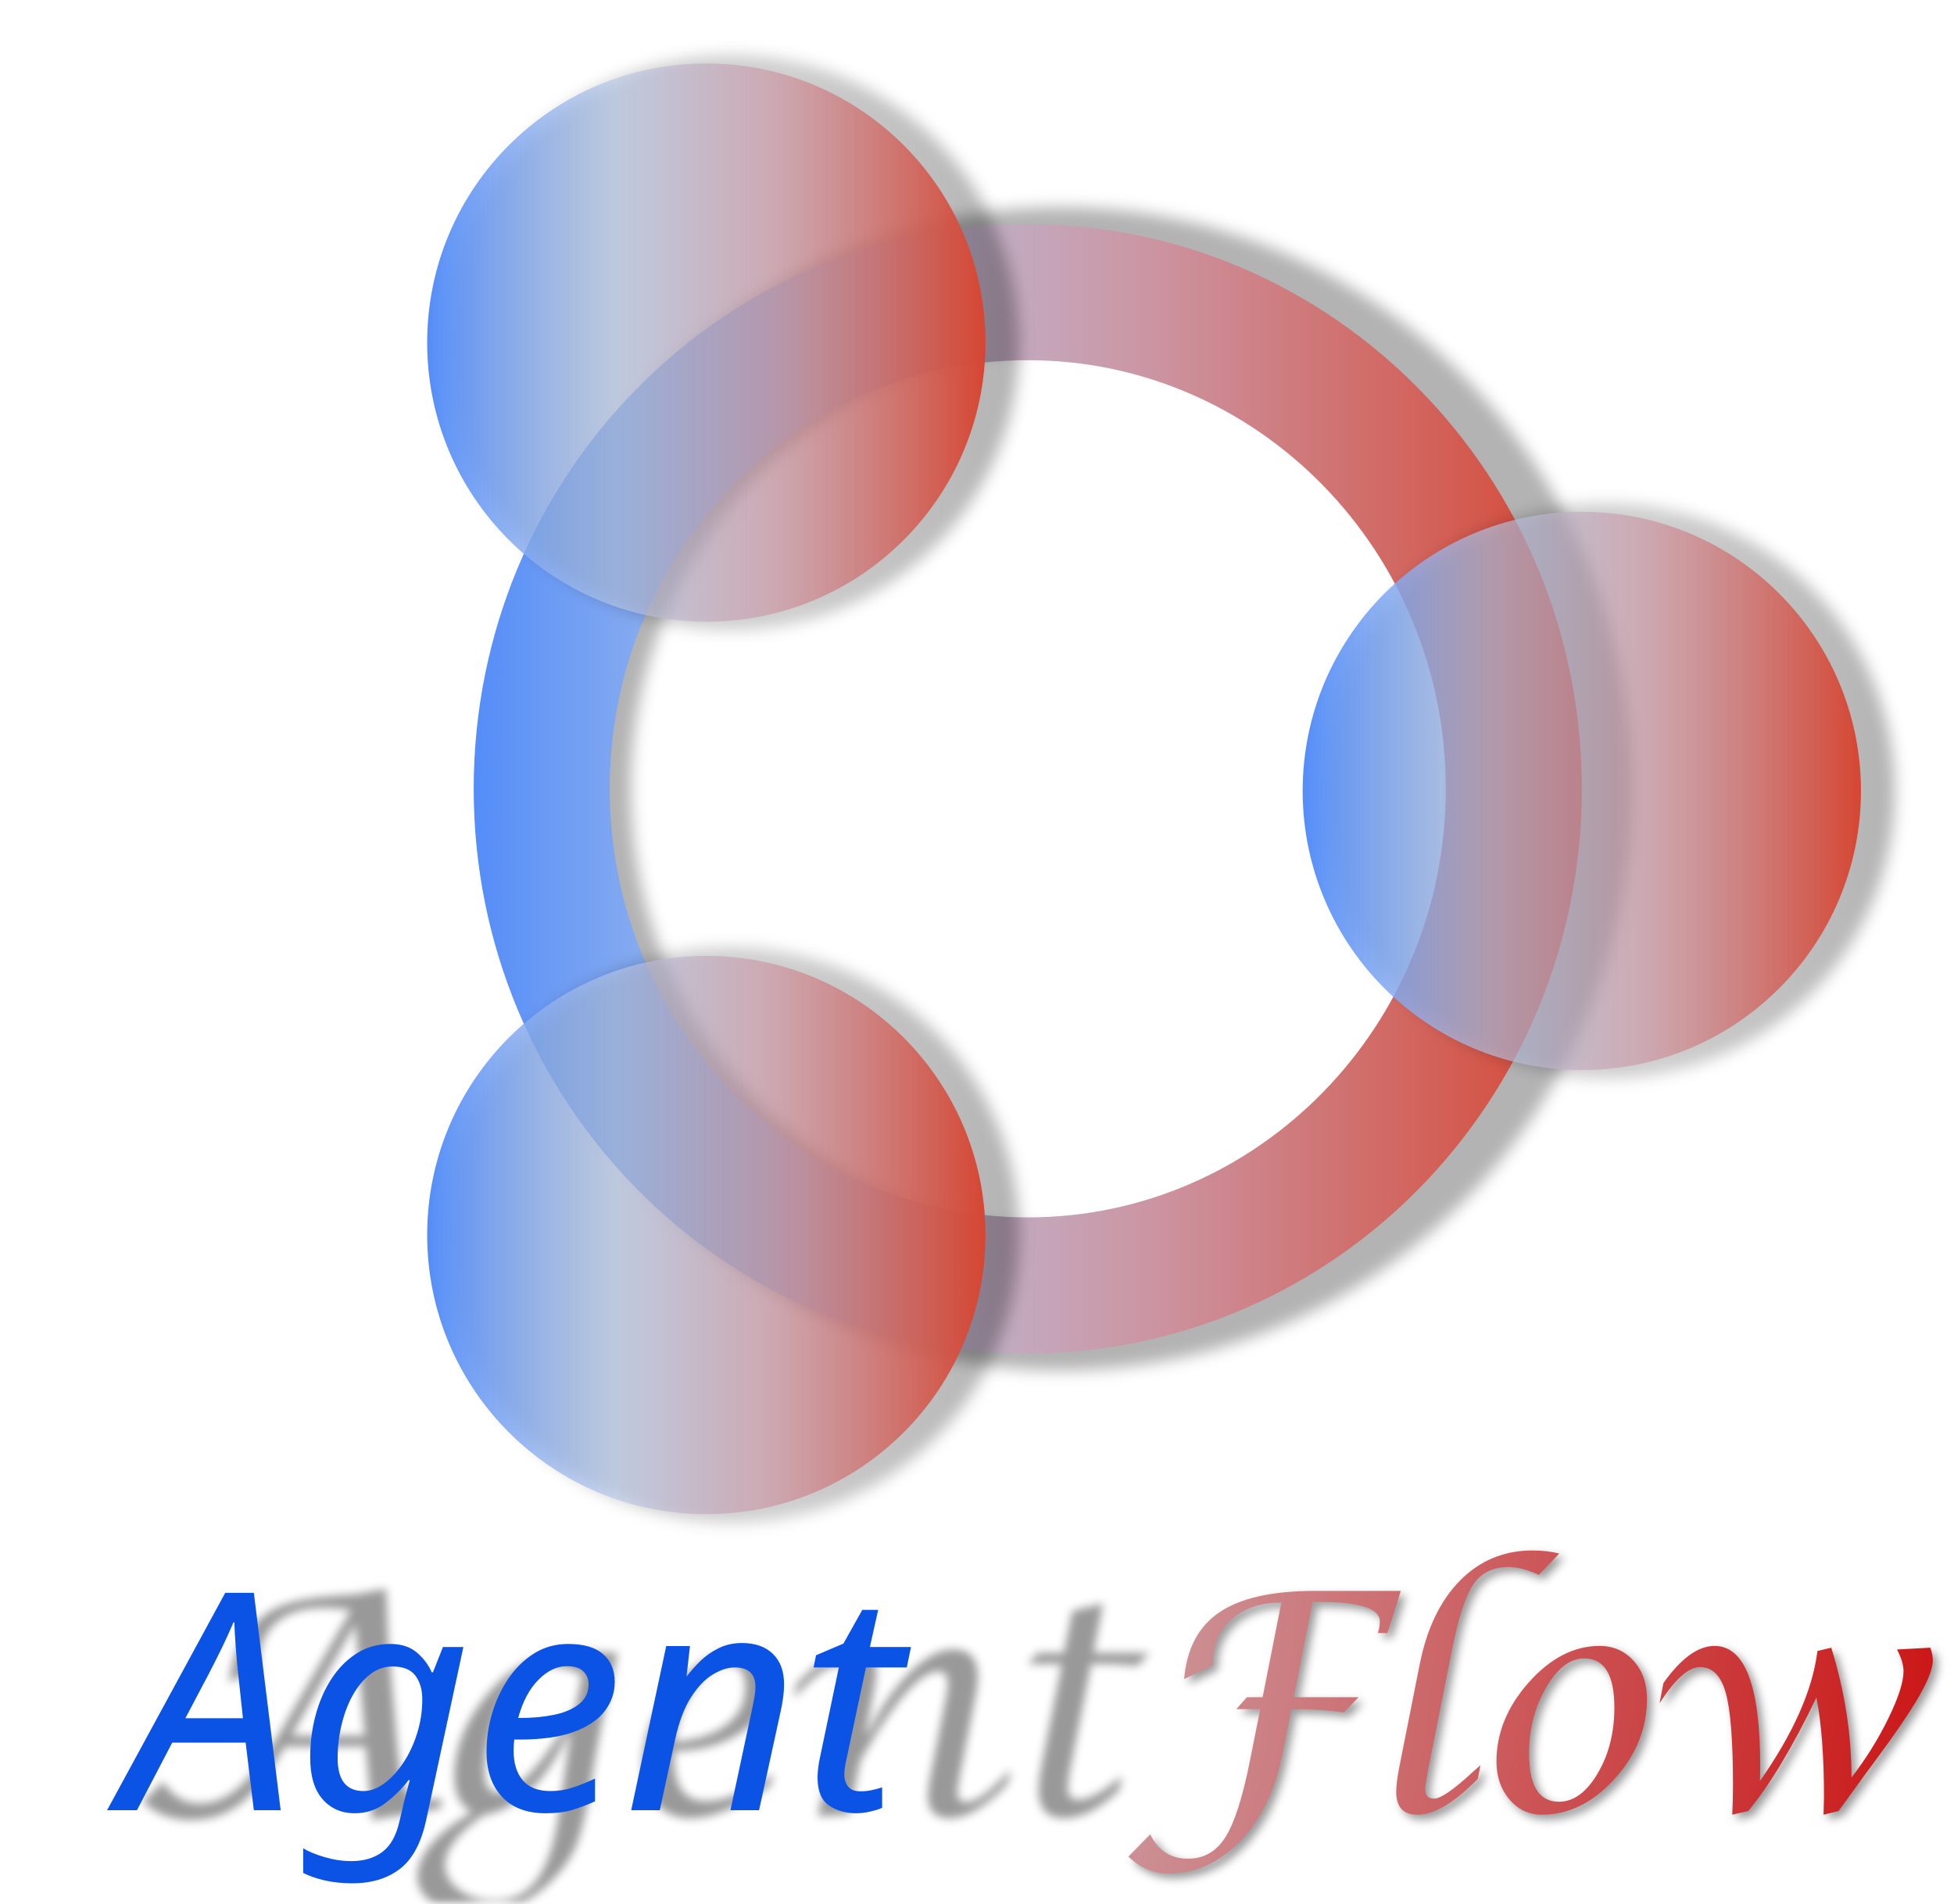
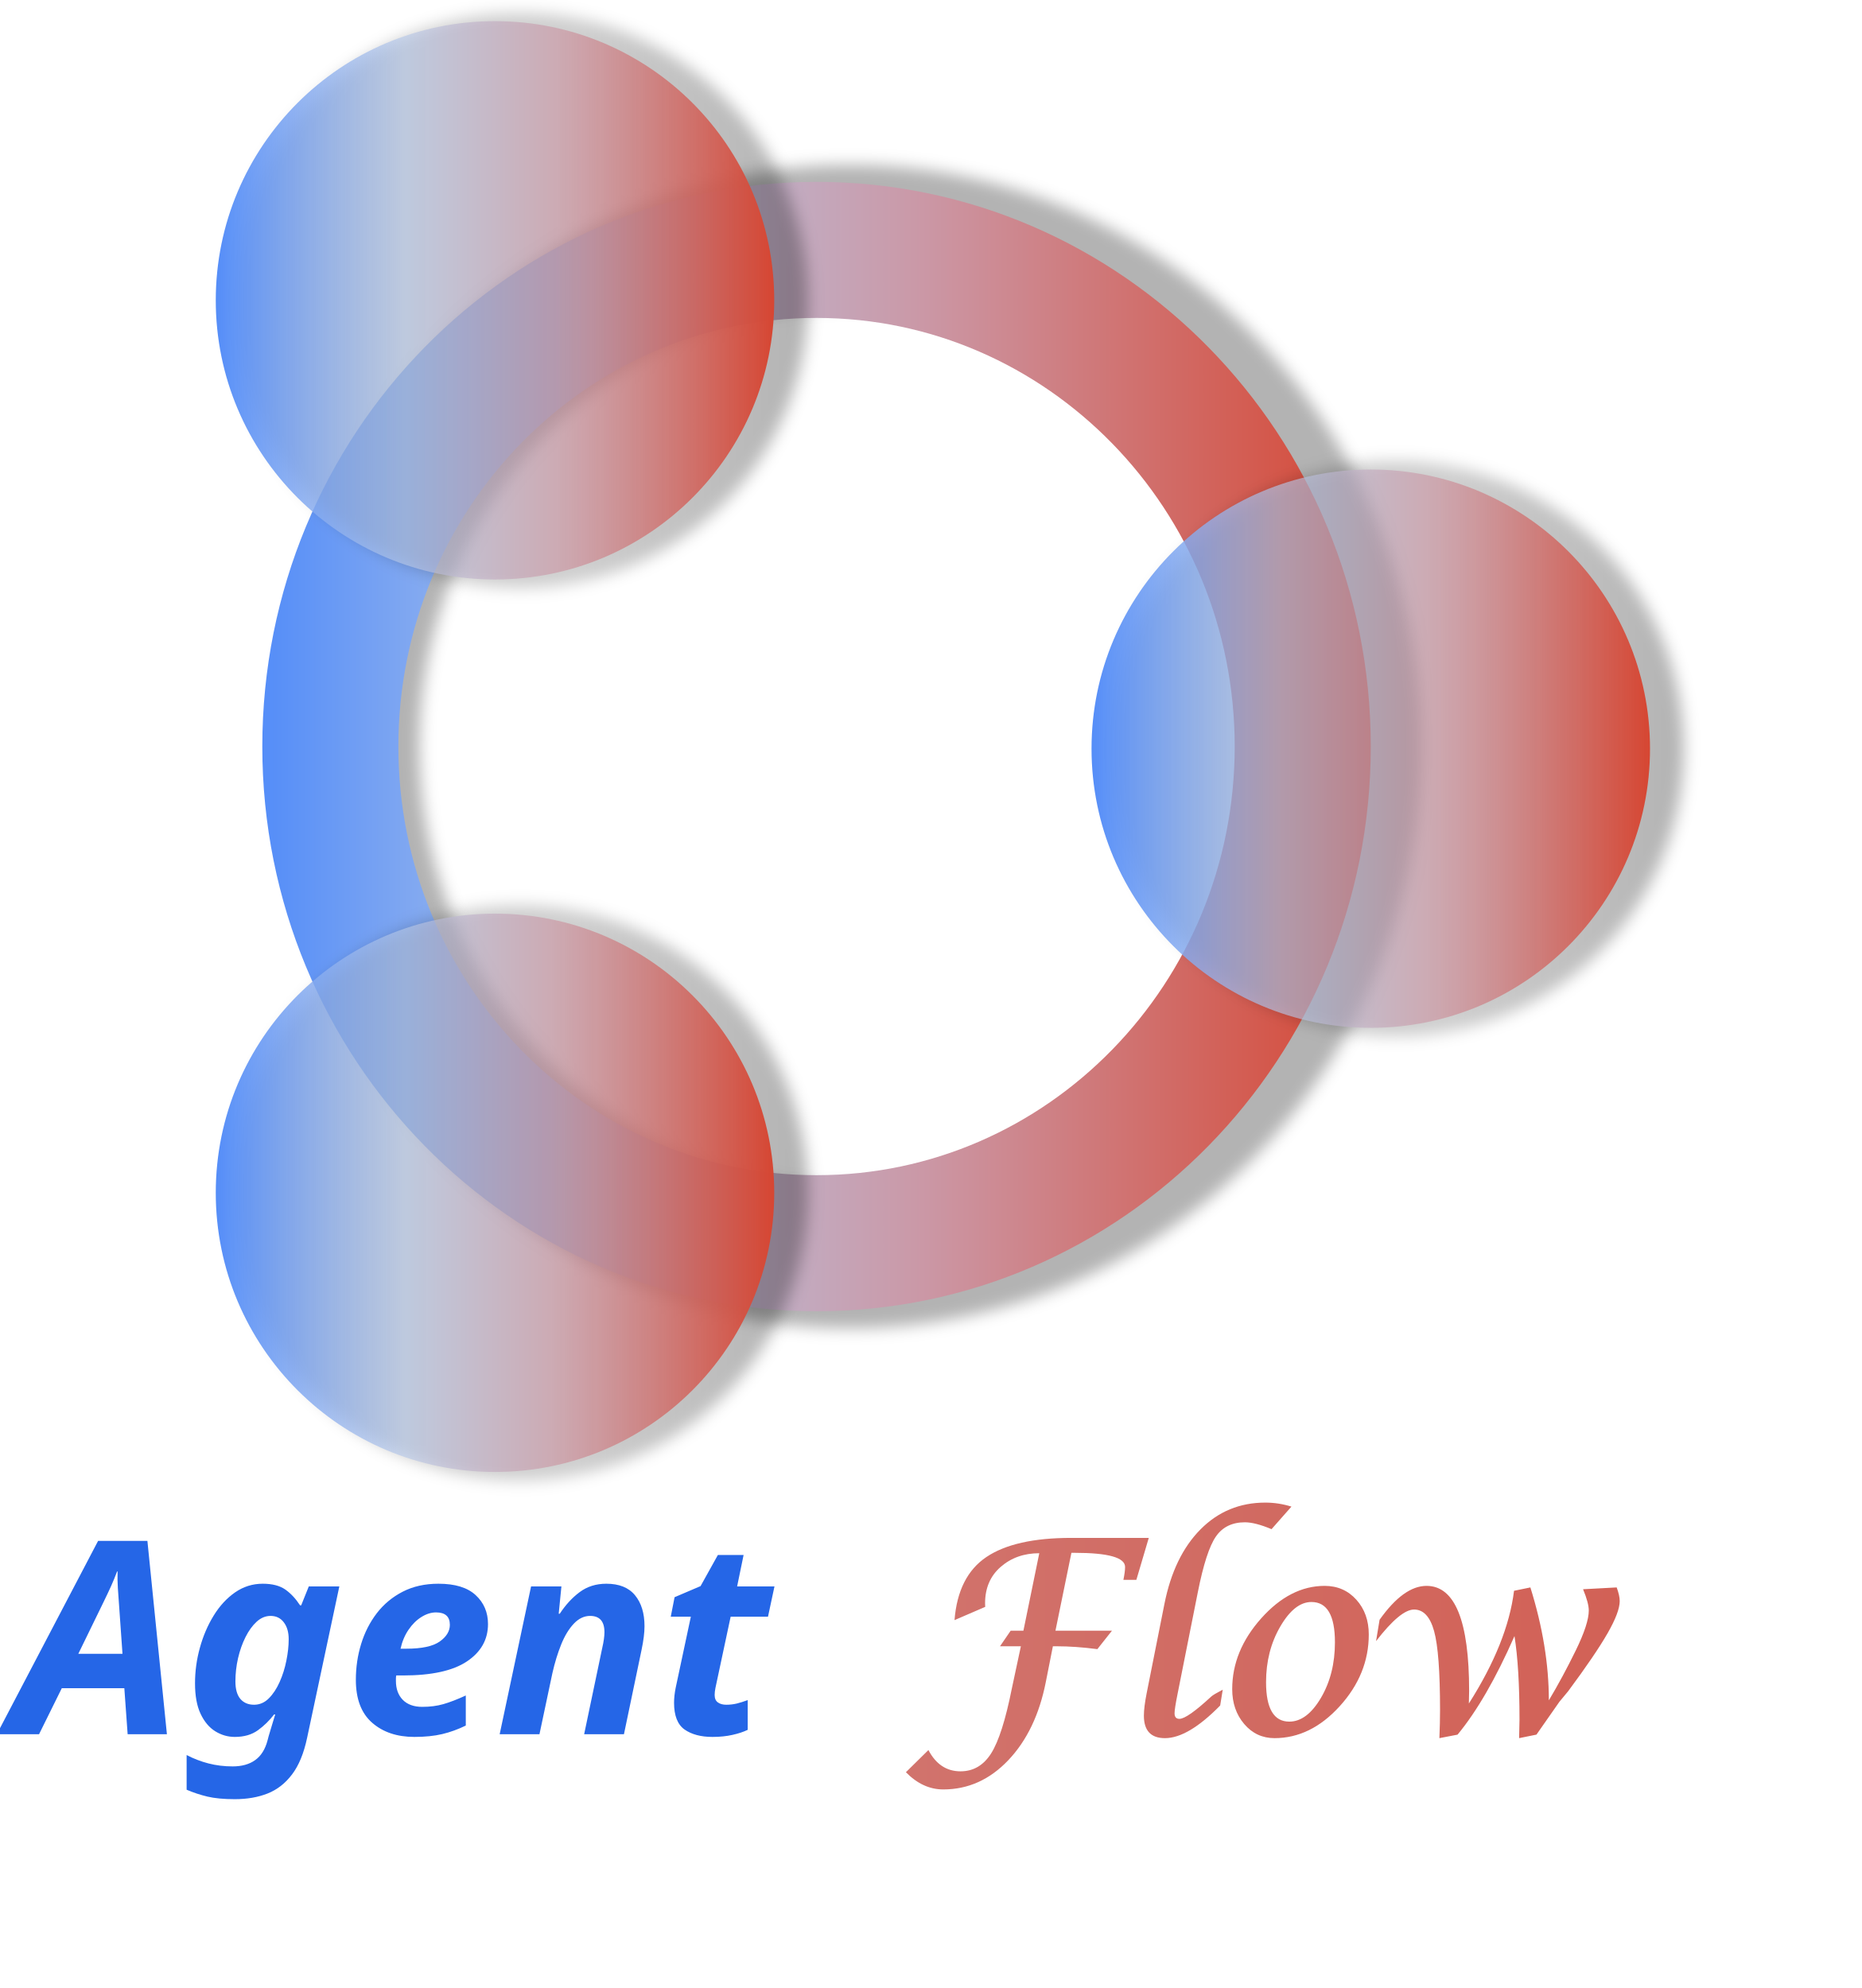
- <svg xmlns="http://www.w3.org/2000/svg" width="462" height="450" viewBox="0 30 462 450" overflow="visible">
+ <svg xmlns="http://www.w3.org/2000/svg" width="440" height="470" viewBox="50 40 440 470">
  <defs>
    <filter id="fx0" x="-10%" y="-10%" width="120%" height="120%" filterUnits="userSpaceOnUse" primitiveUnits="userSpaceOnUse">
      <feComponentTransfer color-interpolation-filters="sRGB">
        <feFuncR type="discrete" tableValues="0 0" />
        <feFuncG type="discrete" tableValues="0 0" />
        <feFuncB type="discrete" tableValues="0 0" />
        <feFuncA type="linear" slope="0.298" intercept="0" />
      </feComponentTransfer>
      <feGaussianBlur stdDeviation="1.778 1.778" />
    </filter>
    <filter id="fx1" x="-10%" y="-10%" width="120%" height="120%" filterUnits="userSpaceOnUse" primitiveUnits="userSpaceOnUse">
      <feComponentTransfer color-interpolation-filters="sRGB">
        <feFuncR type="discrete" tableValues="0 0" />
        <feFuncG type="discrete" tableValues="0 0" />
        <feFuncB type="discrete" tableValues="0 0" />
        <feFuncA type="linear" slope="0.298" intercept="0" />
      </feComponentTransfer>
      <feGaussianBlur stdDeviation="1.778 1.778" />
    </filter>
    <filter id="fx2" x="-10%" y="-10%" width="120%" height="120%" filterUnits="userSpaceOnUse" primitiveUnits="userSpaceOnUse">
      <feComponentTransfer color-interpolation-filters="sRGB">
        <feFuncR type="discrete" tableValues="0 0" />
        <feFuncG type="discrete" tableValues="0 0" />
        <feFuncB type="discrete" tableValues="0 0" />
        <feFuncA type="linear" slope="0.298" intercept="0" />
      </feComponentTransfer>
      <feGaussianBlur stdDeviation="1.778 1.778" />
    </filter>
    <filter id="fx3" x="-10%" y="-10%" width="120%" height="120%" filterUnits="userSpaceOnUse" primitiveUnits="userSpaceOnUse">
      <feComponentTransfer color-interpolation-filters="sRGB">
        <feFuncR type="discrete" tableValues="0 0" />
        <feFuncG type="discrete" tableValues="0 0" />
        <feFuncB type="discrete" tableValues="0 0" />
        <feFuncA type="linear" slope="0.298" intercept="0" />
      </feComponentTransfer>
      <feGaussianBlur stdDeviation="1.778 1.778" />
    </filter>
-     <filter id="fx4" x="-10%" y="-10%" width="120%" height="120%" filterUnits="userSpaceOnUse" primitiveUnits="userSpaceOnUse">
-       <feComponentTransfer color-interpolation-filters="sRGB">
-         <feFuncR type="discrete" tableValues="0 0" />
-         <feFuncG type="discrete" tableValues="0 0" />
-         <feFuncB type="discrete" tableValues="0 0" />
-         <feFuncA type="linear" slope="0.4" intercept="0" />
-       </feComponentTransfer>
-       <feGaussianBlur stdDeviation="1.041 1.041" />
-     </filter>
-     <filter id="fx5" x="-10%" y="-10%" width="120%" height="120%" filterUnits="userSpaceOnUse" primitiveUnits="userSpaceOnUse">
-       <feComponentTransfer color-interpolation-filters="sRGB">
-         <feFuncR type="discrete" tableValues="0 0" />
-         <feFuncG type="discrete" tableValues="0 0" />
-         <feFuncB type="discrete" tableValues="0 0" />
-         <feFuncA type="linear" slope="0.4" intercept="0" />
-       </feComponentTransfer>
-       <feGaussianBlur stdDeviation="1.041 1.041" />
-     </filter>
-     <clipPath id="clip6">
-       <rect x="0" y="0" width="1280" height="720" />
-     </clipPath>
-     <linearGradient x1="374" y1="216.5" x2="112" y2="216.5" gradientUnits="userSpaceOnUse" spreadMethod="reflect" id="fill7">
+     <linearGradient x1="374" y1="216.5" x2="112" y2="216.5" gradientUnits="userSpaceOnUse" spreadMethod="reflect" id="fill4">
      <stop offset="0" stop-color="#D64632" />
      <stop offset="0.4" stop-color="#CB97A5" />
      <stop offset="0.7" stop-color="#B6C8E8" />
      <stop offset="1" stop-color="#548DF8" />
    </linearGradient>
-     <linearGradient x1="142.96" y1="75" x2="7" y2="75" gradientUnits="userSpaceOnUse" spreadMethod="reflect" id="fill8">
+     <linearGradient x1="142.96" y1="75" x2="7" y2="75" gradientUnits="userSpaceOnUse" spreadMethod="reflect" id="fill5">
      <stop offset="0" stop-color="#D64632" />
      <stop offset="0.4" stop-color="#CB97A5" stop-opacity="0.647" />
      <stop offset="0.66" stop-color="#B6C8E8" stop-opacity="0.647" />
      <stop offset="1" stop-color="#548DF8" />
    </linearGradient>
-     <linearGradient x1="440" y1="217" x2="308" y2="217" gradientUnits="userSpaceOnUse" spreadMethod="reflect" id="fill9">
+     <linearGradient x1="440" y1="217" x2="308" y2="217" gradientUnits="userSpaceOnUse" spreadMethod="reflect" id="fill6">
      <stop offset="0" stop-color="#D64632" />
      <stop offset="0.4" stop-color="#CB97A5" stop-opacity="0.647" />
      <stop offset="0.66" stop-color="#B6C8E8" stop-opacity="0.647" />
      <stop offset="1" stop-color="#548DF8" />
    </linearGradient>
-     <linearGradient x1="142.96" y1="75" x2="7" y2="75" gradientUnits="userSpaceOnUse" spreadMethod="reflect" id="fill10">
+     <linearGradient x1="142.96" y1="75" x2="7" y2="75" gradientUnits="userSpaceOnUse" spreadMethod="reflect" id="fill7">
      <stop offset="0" stop-color="#D64632" />
      <stop offset="0.4" stop-color="#CB97A5" stop-opacity="0.647" />
      <stop offset="0.66" stop-color="#B6C8E8" stop-opacity="0.647" />
      <stop offset="1" stop-color="#548DF8" />
    </linearGradient>
-     <linearGradient x1="233" y1="322" x2="101" y2="322" gradientUnits="userSpaceOnUse" spreadMethod="reflect" id="fill11">
+     <linearGradient x1="233" y1="322" x2="101" y2="322" gradientUnits="userSpaceOnUse" spreadMethod="reflect" id="fill8">
      <stop offset="0" stop-color="#D64632" />
      <stop offset="0.4" stop-color="#CB97A5" stop-opacity="0.647" />
      <stop offset="0.66" stop-color="#B6C8E8" stop-opacity="0.647" />
      <stop offset="1" stop-color="#548DF8" />
    </linearGradient>
-     <linearGradient x1="142.96" y1="75" x2="7" y2="75" gradientUnits="userSpaceOnUse" spreadMethod="reflect" id="fill12">
+     <linearGradient x1="142.96" y1="75" x2="7" y2="75" gradientUnits="userSpaceOnUse" spreadMethod="reflect" id="fill9">
      <stop offset="0" stop-color="#D64632" />
      <stop offset="0.39" stop-color="#CB97A5" stop-opacity="0.647" />
      <stop offset="0.66" stop-color="#B6C8E8" stop-opacity="0.647" />
      <stop offset="1" stop-color="#548DF8" />
    </linearGradient>
-     <linearGradient x1="233" y1="111" x2="101" y2="111" gradientUnits="userSpaceOnUse" spreadMethod="reflect" id="fill13">
+     <linearGradient x1="233" y1="111" x2="101" y2="111" gradientUnits="userSpaceOnUse" spreadMethod="reflect" id="fill10">
      <stop offset="0" stop-color="#D64632" />
      <stop offset="0.39" stop-color="#CB97A5" stop-opacity="0.647" />
      <stop offset="0.66" stop-color="#B6C8E8" stop-opacity="0.647" />
      <stop offset="1" stop-color="#548DF8" />
    </linearGradient>
-     <clipPath id="clip14">
-       <rect x="34" y="34" width="245" height="82" />
-     </clipPath>
-     <clipPath id="clip15">
-       <rect x="1" y="1" width="198" height="84" />
-     </clipPath>
-     <radialGradient cx="112192" cy="45720" r="4149600" gradientUnits="userSpaceOnUse" spreadMethod="pad" id="fill16" gradientTransform="matrix(0.000104987 0 0 0.000104987 17.6461 388.38)">
-       <stop offset="0" stop-color="#4B84F7" />
-       <stop offset="0.56" stop-color="#CC9498" />
-       <stop offset="1" stop-color="#CB1313" />
-     </radialGradient>
+     <linearGradient x1="53.091" y1="431.58" x2="432.758" y2="431.58" gradientUnits="userSpaceOnUse" spreadMethod="reflect" id="fill11">
+       <stop offset="0" stop-color="#DBD6DC" />
+       <stop offset="0.31" stop-color="#D07D79" />
+       <stop offset="1" stop-color="#D26156" />
+     </linearGradient>
  </defs>
-   <g clip-path="url(#clip6)">
+   <g>
    <g filter="url(#fx0)" transform="translate(109 72)">
      <g>
        <path d="M7 144.5C7 68.558 67.41 6.995 141.93 6.995 216.45 6.995 276.86 68.558 276.86 144.5 276.86 220.442 216.45 282.005 141.93 282.005 67.41 282.005 7 220.442 7 144.5ZM40.128 144.5C40.128 202.146 85.706 248.877 141.93 248.877 198.154 248.877 243.732 202.146 243.732 144.5 243.732 86.854 198.154 40.123 141.93 40.123 85.706 40.123 40.128 86.854 40.128 144.5Z" fill="#FF0000" fill-rule="evenodd" />
      </g>
    </g>
-     <path d="M112 216.5C112 142.77 170.651 83 243 83 315.349 83 374 142.77 374 216.5 374 290.23 315.349 350 243 350 170.651 350 112 290.23 112 216.5ZM144.163 216.5C144.163 272.467 188.414 317.837 243 317.837 297.586 317.837 341.837 272.467 341.837 216.5 341.837 160.533 297.586 115.163 243 115.163 188.414 115.163 144.163 160.533 144.163 216.5Z" fill="url(#fill7)" fill-rule="evenodd" />
+     <path d="M112 216.5C112 142.77 170.651 83 243 83 315.349 83 374 142.77 374 216.5 374 290.23 315.349 350 243 350 170.651 350 112 290.23 112 216.5ZM144.163 216.5C144.163 272.467 188.414 317.837 243 317.837 297.586 317.837 341.837 272.467 341.837 216.5 341.837 160.533 297.586 115.163 243 115.163 188.414 115.163 144.163 160.533 144.163 216.5Z" fill="url(#fill4)" fill-rule="evenodd" />
    <g filter="url(#fx1)" transform="translate(305 142)">
      <g>
-         <path d="M7 75C7 37.456 37.436 7.02 74.98 7.02 112.524 7.02 142.96 37.456 142.96 75 142.96 112.544 112.524 142.98 74.98 142.98 37.436 142.98 7 112.544 7 75Z" fill="url(#fill8)" fill-rule="evenodd" />
+         <path d="M7 75C7 37.456 37.436 7.02 74.98 7.02 112.524 7.02 142.96 37.456 142.96 75 142.96 112.544 112.524 142.98 74.98 142.98 37.436 142.98 7 112.544 7 75Z" fill="url(#fill5)" fill-rule="evenodd" />
      </g>
    </g>
-     <path d="M308 217C308 180.549 337.549 151 374 151 410.451 151 440 180.549 440 217 440 253.451 410.451 283 374 283 337.549 283 308 253.451 308 217Z" fill="url(#fill9)" fill-rule="evenodd" />
+     <path d="M308 217C308 180.549 337.549 151 374 151 410.451 151 440 180.549 440 217 440 253.451 410.451 283 374 283 337.549 283 308 253.451 308 217Z" fill="url(#fill6)" fill-rule="evenodd" />
    <g filter="url(#fx2)" transform="translate(98 247)">
      <g>
-         <path d="M7 75C7 37.456 37.436 7.02 74.98 7.02 112.524 7.02 142.96 37.456 142.96 75 142.96 112.544 112.524 142.98 74.98 142.98 37.436 142.98 7 112.544 7 75Z" fill="url(#fill10)" fill-rule="evenodd" />
+         <path d="M7 75C7 37.456 37.436 7.02 74.98 7.02 112.524 7.02 142.96 37.456 142.96 75 142.96 112.544 112.524 142.98 74.98 142.98 37.436 142.98 7 112.544 7 75Z" fill="url(#fill7)" fill-rule="evenodd" />
      </g>
    </g>
-     <path d="M101 322C101 285.549 130.549 256 167 256 203.451 256 233 285.549 233 322 233 358.451 203.451 388 167 388 130.549 388 101 358.451 101 322Z" fill="url(#fill11)" fill-rule="evenodd" />
+     <path d="M101 322C101 285.549 130.549 256 167 256 203.451 256 233 285.549 233 322 233 358.451 203.451 388 167 388 130.549 388 101 358.451 101 322Z" fill="url(#fill8)" fill-rule="evenodd" />
    <g filter="url(#fx3)" transform="translate(98 36)">
      <g>
-         <path d="M7 75C7 37.456 37.436 7.02 74.98 7.02 112.524 7.02 142.96 37.456 142.96 75 142.96 112.544 112.524 142.98 74.98 142.98 37.436 142.98 7 112.544 7 75Z" fill="url(#fill12)" fill-rule="evenodd" />
+         <path d="M7 75C7 37.456 37.436 7.02 74.98 7.02 112.524 7.02 142.96 37.456 142.96 75 142.96 112.544 112.524 142.98 74.98 142.98 37.436 142.98 7 112.544 7 75Z" fill="url(#fill9)" fill-rule="evenodd" />
      </g>
    </g>
-     <path d="M101 111C101 74.549 130.549 45 167 45 203.451 45 233 74.549 233 111 233 147.451 203.451 177 167 177 130.549 177 101 147.451 101 111Z" fill="url(#fill13)" fill-rule="evenodd" />
-     <g clip-path="url(#clip14)" filter="url(#fx4)" transform="translate(-4 369)">
-       <g>
-         <path d="M3.199-2.953 7.945-7.734C10.172-4.312 13.09-2.602 16.699-2.602 20.145-2.602 23.385-4.037 26.42-6.908 29.455-9.779 33.082-14.871 37.301-22.184L52.453-48.37C49.898-48.675 47.707-48.828 45.879-48.828 40.98-48.828 37.201-47.602 34.541-45.15 31.881-42.699 30.551-39.197 30.551-34.645L23.66-31.231C24.105-35.642 25.336-39.29 27.352-42.176 29.578-45.39 32.203-47.678 35.227-49.039 38.25-50.399 42.633-51.279 48.375-51.678 49.523-51.748 51.258-51.877 53.578-52.065L60.75-53.367 61.207-41.652 63.246-17.342C63.715-11.69 64.377-7.966 65.232-6.172 66.088-4.378 67.629-3.48 69.856-3.48 70.254-3.48 71.625-3.551 73.969-3.691L73.512-1.371 57.375 1.301 55.934-16.031 36.773-16.031C33.07-9.609 29.566-5.115 26.262-2.549 22.957 0.018 19.02 1.301 14.449 1.301 10.113 1.301 6.363-0.117 3.199-2.953ZM38.285-18.633 55.688-18.633 53.438-45.062ZM81.1-0.562C78.288-1.969 76.882-4.793 76.882-9.035 76.882-15.973 79.694-22.676 85.319-29.145 90.78-35.449 97.565-38.602 105.674-38.602 107.221-38.602 110.491-38.461 115.483-38.18L112.987-27.773 111.335-19.617C110.491-15.328 109.917-12.164 109.612-10.125 108.323-1.805 107.028 3.967 105.727 7.189 104.426 10.412 102.124 13.57 98.819 16.664 93.968 21.164 88.378 23.414 82.049 23.414 77.924 23.414 74.573 22.611 71.995 21.006 69.417 19.4 68.128 17.309 68.128 14.73 68.128 9.574 72.452 4.477 81.1-0.562ZM107.081-33.047C104.268-34.43 101.467-35.121 98.678-35.121 95.561-35.121 92.924-33.727 90.768-30.938 89.057-28.734 87.505-25.482 86.11-21.182 84.716-16.881 84.018-13.207 84.018-10.16 84.018-6.855 85.061-5.203 87.147-5.203 91.764-5.203 97.893-11.871 105.534-25.207ZM104.303-19.09 103.741-19.09C101.257-13.582 98.28-9.152 94.811-5.801 91.343-2.449 87.698-0.48 83.878 0.105 77.737 4.348 74.667 8.285 74.667 11.918 74.667 14.262 75.809 16.26 78.094 17.912 80.38 19.564 83.151 20.391 86.409 20.391 90.604 20.391 93.915 18.756 96.341 15.486 98.766 12.217 100.495 7.055 101.526 0ZM152.197-9.633 151.669-6.926C144.216-1.723 137.865 0.879 132.615 0.879 129.286 0.879 126.585-0.286 124.511-2.616 122.437-4.946 121.4-7.961 121.4-11.661 121.4-18.264 123.931-24.476 128.993-30.295 134.056-36.114 139.458-39.023 145.201-39.023 147.286-39.023 148.974-38.321 150.263-36.917 151.552-35.513 152.197-33.687 152.197-31.441 152.197-26.947 149.9-23.086 145.306-19.856 140.712-16.627 135.228-15.012 128.853-15.012L128.818-13.43C128.818-6.586 131.326-3.164 136.341-3.164 140.677-3.164 145.962-5.32 152.197-9.633ZM128.923-17.156C134.173-17.578 138.275-18.932 141.228-21.217 144.181-23.502 145.658-26.461 145.658-30.094 145.658-33.68 144.357-35.473 141.755-35.473 138.943-35.473 136.224-33.603 133.599-29.865 130.974-26.127 129.415-21.891 128.923-17.156ZM162.79 0.422 165.392-10.406 168.837-27.773C169.376-30.469 169.646-32.227 169.646-33.047 169.646-34.5 168.954-35.227 167.572-35.227 165.275-35.227 161.783-32.651 157.095-27.499L157.728-30.73C162.837-36.259 167.443-39.023 171.544-39.023 174.919-39.023 176.607-37.266 176.607-33.75 176.607-32.555 176.337-30.562 175.798-27.773L174.076-19.09 174.603-19.09C177.533-25.09 180.843-29.912 184.535-33.557 188.226-37.201 191.665-39.023 194.853-39.023 198.697-39.023 200.618-36.891 200.618-32.625 200.618-31.242 200.419-29.555 200.021-27.562L196.611-10.406C196.072-7.688 195.802-5.93 195.802-5.133 195.802-3.656 196.493-2.918 197.876-2.918 200.22-2.918 203.724-5.493 208.388-10.644L207.72-7.378C202.611-1.873 198.005 0.879 193.904 0.879 190.529 0.879 188.841-0.889 188.841-4.424 188.841-5.595 189.122-7.585 189.685-10.395L193.095-27.604C193.376-28.939 193.517-30.062 193.517-30.975 193.517-32.872 192.814-33.82 191.408-33.82 186.931-33.82 180.72-26.73 172.775-12.551L170.208 0ZM220.496-35.578 212.445-35.578 214.871-38.18 220.988-38.18 222.992-48.129 230.27-49.887 227.949-38.18 241.203-38.18 238.32-35.086C235.297-35.414 232.613-35.578 230.27-35.578L227.422-35.578 222.641-11.496C222.148-9.012 221.902-7.266 221.902-6.258 221.902-4.406 222.723-3.48 224.363-3.48 226.895-3.48 230.352-5.355 234.734-9.105L234.102-5.871C229.555-1.371 225.184 0.879 220.988 0.879 217.004 0.879 215.012-1.324 215.012-5.73 215.012-7.301 215.27-9.387 215.785-11.988Z" fill="#0A53E4" transform="translate(34.5631 90)" />
-       </g>
-     </g>
-     <text fill="#0A53E4" font-family="Lucida Calligraphy,Lucida Calligraphy_MSFontService,sans-serif" font-style="italic" font-weight="400" font-size="72" transform="translate(29.4248 458)">Agent</text>
-     <g clip-path="url(#clip15)" filter="url(#fx5)" transform="translate(263 393)">
-       <g>
-         <path d="M112.74 30.248C109.389 30.248 106.371 32.551 103.688 37.156 101.004 41.762 99.662 46.947 99.662 52.713 99.662 60.33 102.018 64.139 106.729 64.139 110.197 64.139 113.25 61.906 115.887 57.441 118.523 52.977 119.842 47.791 119.842 41.885 119.842 34.127 117.475 30.248 112.74 30.248ZM143.509 27.295C150.715 27.295 154.318 36.752 154.318 55.666L154.248 59.252C162.193 47.908 166.729 37.654 167.853 28.49L171.123 27.717C174.311 38.006 175.904 48.236 175.904 58.408 179.326 53.978 182.232 49.314 184.623 44.416 187.014 39.517 188.209 35.803 188.209 33.271 188.209 31.795 187.693 30.084 186.662 28.139L194.537 27.717C194.936 28.795 195.135 29.791 195.135 30.705 195.135 32.58 194.057 35.398 191.9 39.16 189.744 42.922 186.205 48.119 181.283 54.752L179.385 57.318 172.846 66.318 169.295 67.197 169.4 62.943C169.4 53.404 168.804 45.588 167.612 39.494 161.962 51.213 156.593 60.154 151.506 66.318L147.709 67.197C147.826 64.877 147.885 62.568 147.885 60.271 147.885 49.771 147.316 42.482 146.18 38.404 145.043 34.326 143.021 32.287 140.115 32.287 137.373 32.287 134.174 35.146 130.518 40.865L131.432 36.084C135.586 30.225 139.612 27.295 143.509 27.295ZM116.326 27.295C119.584 27.295 122.268 28.467 124.377 30.811 126.486 33.154 127.541 36.142 127.541 39.775 127.541 46.783 124.986 53.105 119.877 58.742 114.768 64.379 109.049 67.197 102.721 67.197 99.65 67.197 97.09 65.996 95.039 63.594 92.988 61.191 91.963 58.197 91.963 54.611 91.963 47.861 94.518 41.621 99.627 35.891 104.736 30.16 110.303 27.295 116.326 27.295ZM49.053 14.287 69.338 14.287 66.174 24.236 63.924 24.236C64.228 23.299 64.381 22.373 64.381 21.459 64.381 18.412 59.588 16.889 50.002 16.889L48.49 16.889 44.025 39.424 59.353 39.424 55.873 43.01C52.123 42.494 48.56 42.236 45.185 42.236L43.463 42.236 41.424 52.537C39.713 61.209 36.402 68.135 31.492 73.314 26.582 78.494 20.869 81.084 14.354 81.084 10.838 81.084 7.697 79.76 4.932 77.111L10.1 71.838C11.951 75.682 14.928 77.603 19.029 77.603 22.779 77.603 25.727 75.91 27.871 72.523 30.016 69.137 31.943 63.142 33.654 54.541L36.115 42.236 30.455 42.236 32.951 39.424 36.678 39.424 41.107 17.029C36.303 17.029 32.406 18.324 29.418 20.914 26.43 23.504 24.936 26.885 24.936 31.057L24.971 31.83 18.115 35.135C18.725 27.939 21.52 22.666 26.5 19.314 31.48 15.963 38.998 14.287 49.053 14.287ZM100.461 4.725C102.807 4.725 104.918 4.971 106.795 5.463L101.973 10.49C99.251 9.248 96.905 8.627 94.934 8.627 91.204 8.627 88.4 9.986 86.522 12.705 84.645 15.424 82.956 20.568 81.454 28.139L75.929 55.912C75.389 58.607 75.119 60.365 75.119 61.185 75.119 62.662 75.811 63.4 77.196 63.4 78.768 63.4 81.806 61.314 86.311 57.142 86.663 56.814 87.285 56.264 88.176 55.49L87.543 58.725C82.008 64.373 77.246 67.197 73.259 67.197 69.929 67.197 68.264 65.404 68.264 61.818 68.264 60.342 68.51 58.361 69.002 55.877L73.823 31.619C75.512 23.135 78.697 16.531 83.377 11.809 88.057 7.086 93.752 4.725 100.461 4.725Z" fill="#FF0000" fill-rule="evenodd" />
-       </g>
-     </g>
-     <path d="M374.602 422.11C371.25 422.11 368.233 424.412 365.549 429.018 362.866 433.623 361.524 438.809 361.524 444.574 361.524 452.192 363.879 456 368.59 456 372.059 456 375.112 453.768 377.748 449.303 380.385 444.838 381.703 439.653 381.703 433.746 381.703 425.989 379.336 422.11 374.602 422.11ZM405.371 419.156C412.577 419.156 416.18 428.614 416.18 447.528L416.11 451.114C424.055 439.77 428.59 429.516 429.715 420.352L432.985 419.578C436.172 429.867 437.766 440.098 437.766 450.27 441.188 445.84 444.094 441.176 446.485 436.278 448.875 431.379 450.071 427.664 450.071 425.133 450.071 423.656 449.555 421.946 448.524 420L456.399 419.578C456.797 420.656 456.996 421.653 456.996 422.567 456.996 424.442 455.918 427.26 453.762 431.022 451.606 434.783 448.067 439.981 443.145 446.614L441.246 449.18 434.707 458.18 431.157 459.059 431.262 454.805C431.262 445.266 430.666 437.449 429.473 431.356 423.824 443.074 418.455 452.016 413.367 458.18L409.571 459.059C409.688 456.739 409.746 454.43 409.746 452.133 409.746 441.633 409.178 434.344 408.041 430.266 406.905 426.188 404.883 424.149 401.977 424.149 399.235 424.149 396.035 427.008 392.379 432.727L393.293 427.946C397.448 422.086 401.474 419.156 405.371 419.156ZM378.188 419.156C381.446 419.156 384.129 420.328 386.239 422.672 388.348 425.016 389.403 428.004 389.403 431.637 389.403 438.645 386.848 444.967 381.739 450.604 376.629 456.24 370.91 459.059 364.582 459.059 361.512 459.059 358.951 457.858 356.901 455.455 354.85 453.053 353.824 450.059 353.824 446.473 353.824 439.723 356.379 433.483 361.489 427.752 366.598 422.022 372.164 419.156 378.188 419.156ZM310.914 406.149 331.2 406.149 328.035 416.098 325.785 416.098C326.09 415.16 326.242 414.235 326.242 413.321 326.242 410.274 321.45 408.75 311.864 408.75L310.352 408.75 305.887 431.285 321.215 431.285 317.735 434.871C313.985 434.356 310.422 434.098 307.047 434.098L305.324 434.098 303.285 444.399C301.574 453.071 298.264 459.996 293.354 465.176 288.444 470.356 282.731 472.946 276.215 472.946 272.7 472.946 269.559 471.621 266.793 468.973L271.961 463.699C273.813 467.543 276.789 469.465 280.891 469.465 284.641 469.465 287.588 467.772 289.733 464.385 291.877 460.998 293.805 455.004 295.516 446.403L297.977 434.098 292.317 434.098 294.813 431.285 298.539 431.285 302.969 408.891C298.164 408.891 294.268 410.186 291.28 412.776 288.291 415.365 286.797 418.746 286.797 422.918L286.832 423.692 279.977 426.996C280.586 419.801 283.381 414.528 288.362 411.176 293.342 407.824 300.86 406.149 310.914 406.149ZM362.322 396.586C364.668 396.586 366.78 396.832 368.657 397.324L363.835 402.352C361.113 401.11 358.767 400.489 356.796 400.489 353.065 400.489 350.261 401.848 348.384 404.567 346.507 407.285 344.818 412.43 343.316 420L337.79 447.774C337.251 450.469 336.981 452.227 336.981 453.047 336.981 454.524 337.673 455.262 339.057 455.262 340.629 455.262 343.668 453.176 348.173 449.004 348.524 448.676 349.146 448.125 350.038 447.352L349.405 450.586C343.869 456.235 339.108 459.059 335.121 459.059 331.79 459.059 330.125 457.266 330.125 453.68 330.125 452.203 330.372 450.223 330.864 447.739L335.685 423.481C337.374 414.996 340.558 408.393 345.239 403.67 349.919 398.948 355.613 396.586 362.322 396.586Z" fill="url(#fill16)" fill-rule="evenodd" />
-     <text fill="#000000" fill-opacity="0" font-family="Arial,Arial_MSFontService,sans-serif" font-size="76.359" x="266.793" y="463.401">Flow</text>
+     <path d="M101 111C101 74.549 130.549 45 167 45 203.451 45 233 74.549 233 111 233 147.451 203.451 177 167 177 130.549 177 101 147.451 101 111Z" fill="url(#fill10)" fill-rule="evenodd" />
+     <text fill="#2566E7" font-family="Lucida Calligraphy,Lucida Calligraphy_MSFontService,sans-serif" font-style="italic" font-weight="700" font-size="64" transform="translate(53.0914 450)">Agent</text>
+     <path d="M359.973 418.742C357.315 418.742 354.863 420.672 352.617 424.531 350.371 428.39 349.248 432.778 349.248 437.693 349.248 443.913 351.079 447.024 354.741 447.024 357.518 447.024 360.011 445.153 362.218 441.411 364.425 437.669 365.529 433.284 365.529 428.257 365.529 421.914 363.677 418.742 359.973 418.742ZM387.182 414.93C393.892 414.93 397.248 423.205 397.248 439.754L397.185 442.742C403.296 433.135 406.855 424.251 407.862 416.09L411.726 415.297C414.636 424.612 416.091 433.51 416.091 441.992 418.274 438.34 420.392 434.412 422.447 430.208 424.502 426.004 425.529 422.853 425.529 420.754 425.529 419.585 425.08 417.91 424.181 415.726L432.122 415.297C432.602 416.583 432.841 417.659 432.841 418.525 432.841 420.258 431.882 422.8 429.963 426.148 428.043 429.497 424.938 434.063 420.646 439.847L418.591 442.326 413.163 450.096 409.062 450.93 409.154 446.599C409.154 438.341 408.758 431.74 407.967 426.797 403.565 436.816 399.08 444.584 394.513 450.102L390.219 450.93C390.322 448.473 390.373 446.254 390.373 444.273 390.373 435.198 389.902 428.971 388.96 425.592 388.018 422.213 386.442 420.524 384.231 420.524 382.085 420.524 379.09 423.014 375.248 427.995L376.082 422.943C379.869 417.601 383.569 414.93 387.182 414.93ZM363.101 414.93C366.132 414.93 368.628 416.019 370.588 418.196 372.549 420.373 373.529 423.116 373.529 426.424 373.529 432.679 371.243 438.327 366.671 443.368 362.099 448.409 356.957 450.93 351.246 450.93 348.374 450.93 345.99 449.819 344.093 447.598 342.196 445.377 341.248 442.626 341.248 439.344 341.248 433.309 343.532 427.731 348.1 422.611 352.668 417.49 357.668 414.93 363.101 414.93ZM303.196 403.586 321.529 403.586 318.594 413.507 315.53 413.507C315.795 412.211 315.928 411.197 315.928 410.467 315.928 408.234 311.96 407.117 304.023 407.117L303.243 407.117 299.471 425.524 312.828 425.524 309.377 429.885C305.891 429.436 302.708 429.211 299.826 429.211L298.862 429.211 297.184 437.687C295.67 445.359 292.722 451.505 288.342 456.125 283.961 460.745 278.833 463.055 272.958 463.055 269.717 463.055 266.772 461.698 264.123 458.985L269.442 453.742C271.202 457.097 273.732 458.774 277.032 458.774 280.066 458.774 282.478 457.361 284.267 454.535 286.057 451.709 287.688 446.594 289.162 439.189L291.297 429.211 286.364 429.211 288.888 425.524 291.897 425.524 295.647 407.211C292.045 407.211 289.009 408.284 286.54 410.429 284.07 412.574 282.836 415.446 282.836 419.045L282.866 419.895 275.611 423.027C276.159 416.098 278.671 411.126 283.147 408.11 287.623 405.094 294.306 403.586 303.196 403.586ZM349.069 395.242C351.15 395.242 353.209 395.558 355.248 396.189L350.543 401.522C347.961 400.44 345.862 399.899 344.248 399.899 341.228 399.899 338.943 401.02 337.393 403.263 335.843 405.506 334.421 409.885 333.127 416.399L328.308 440.595C327.851 442.875 327.623 444.365 327.623 445.063 327.623 445.933 328.008 446.367 328.777 446.367 329.989 446.367 332.495 444.609 336.297 441.092 336.633 440.78 337.537 440.241 339.01 439.476L338.404 443.214C333.364 448.358 329.013 450.93 325.352 450.93 322.032 450.93 320.373 449.159 320.373 445.618 320.373 444.286 320.591 442.521 321.026 440.323L325.23 419.186C326.728 411.664 329.569 405.793 333.753 401.573 337.938 397.352 343.043 395.242 349.069 395.242Z" fill="url(#fill11)" fill-rule="evenodd" />
+     <text fill="#000000" fill-opacity="0" font-family="Arial,Arial_MSFontService,sans-serif" font-size="67.812" x="264.123" y="454.578">Flow</text>
  </g>
</svg>
